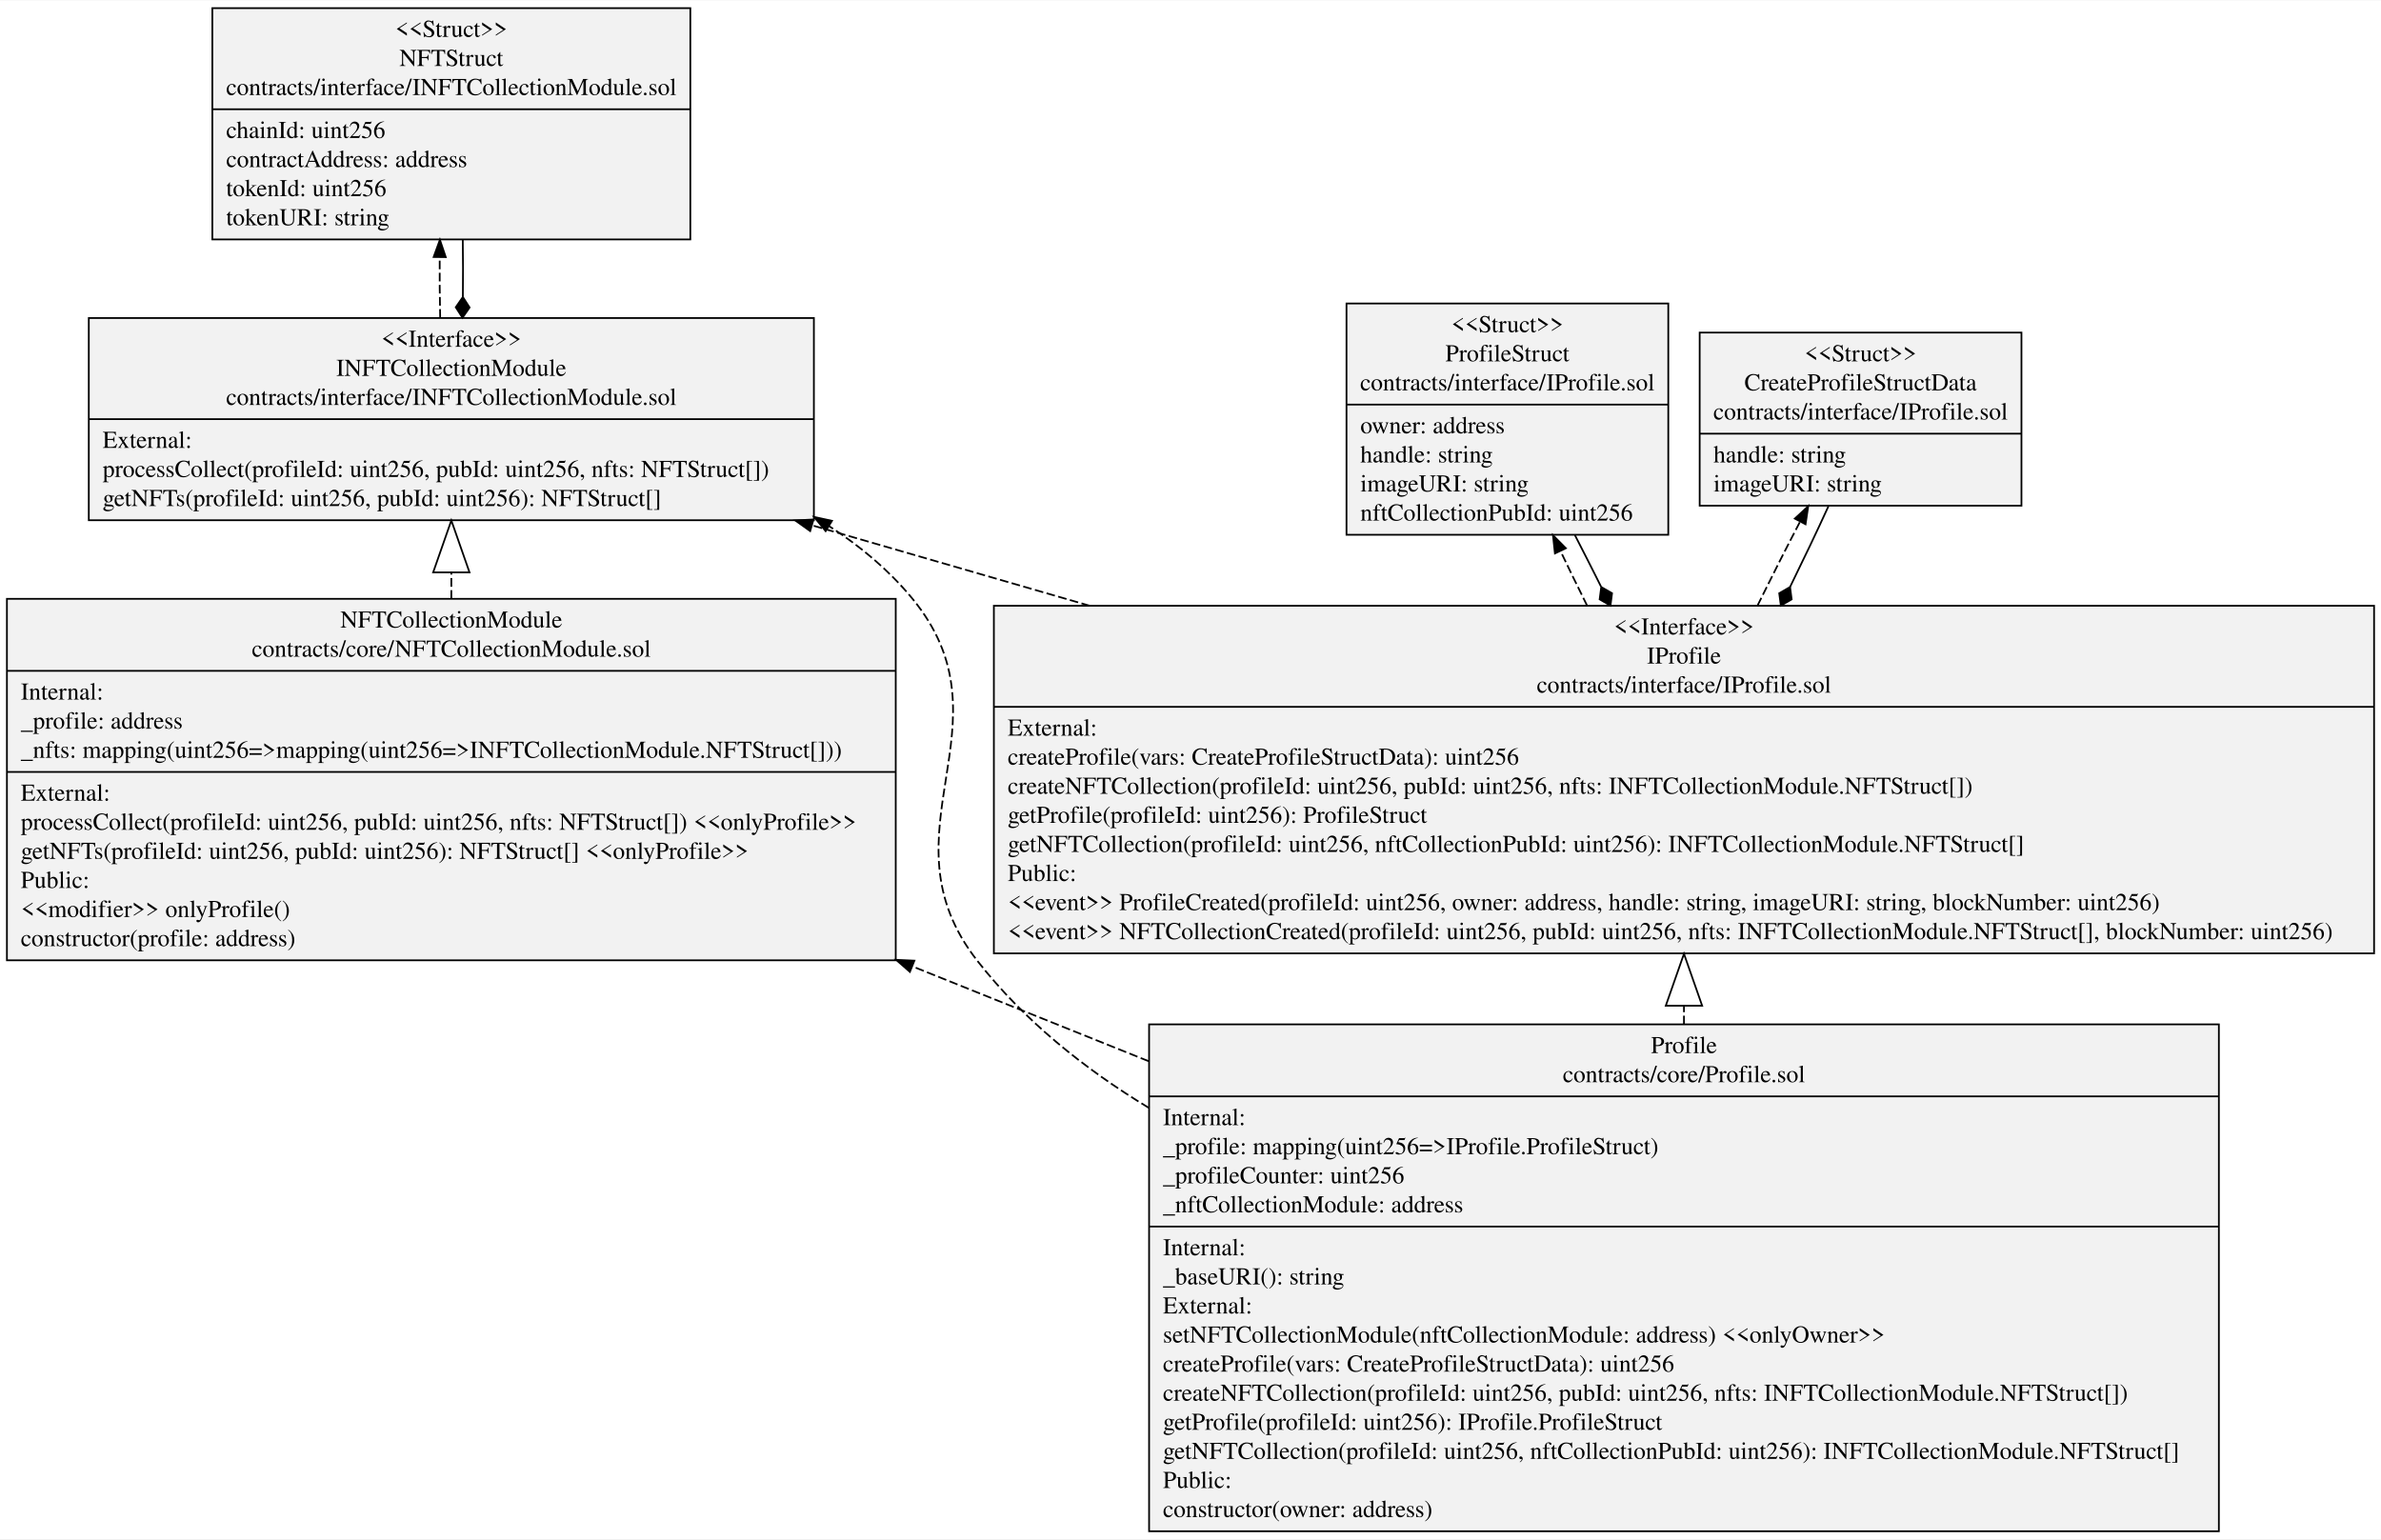
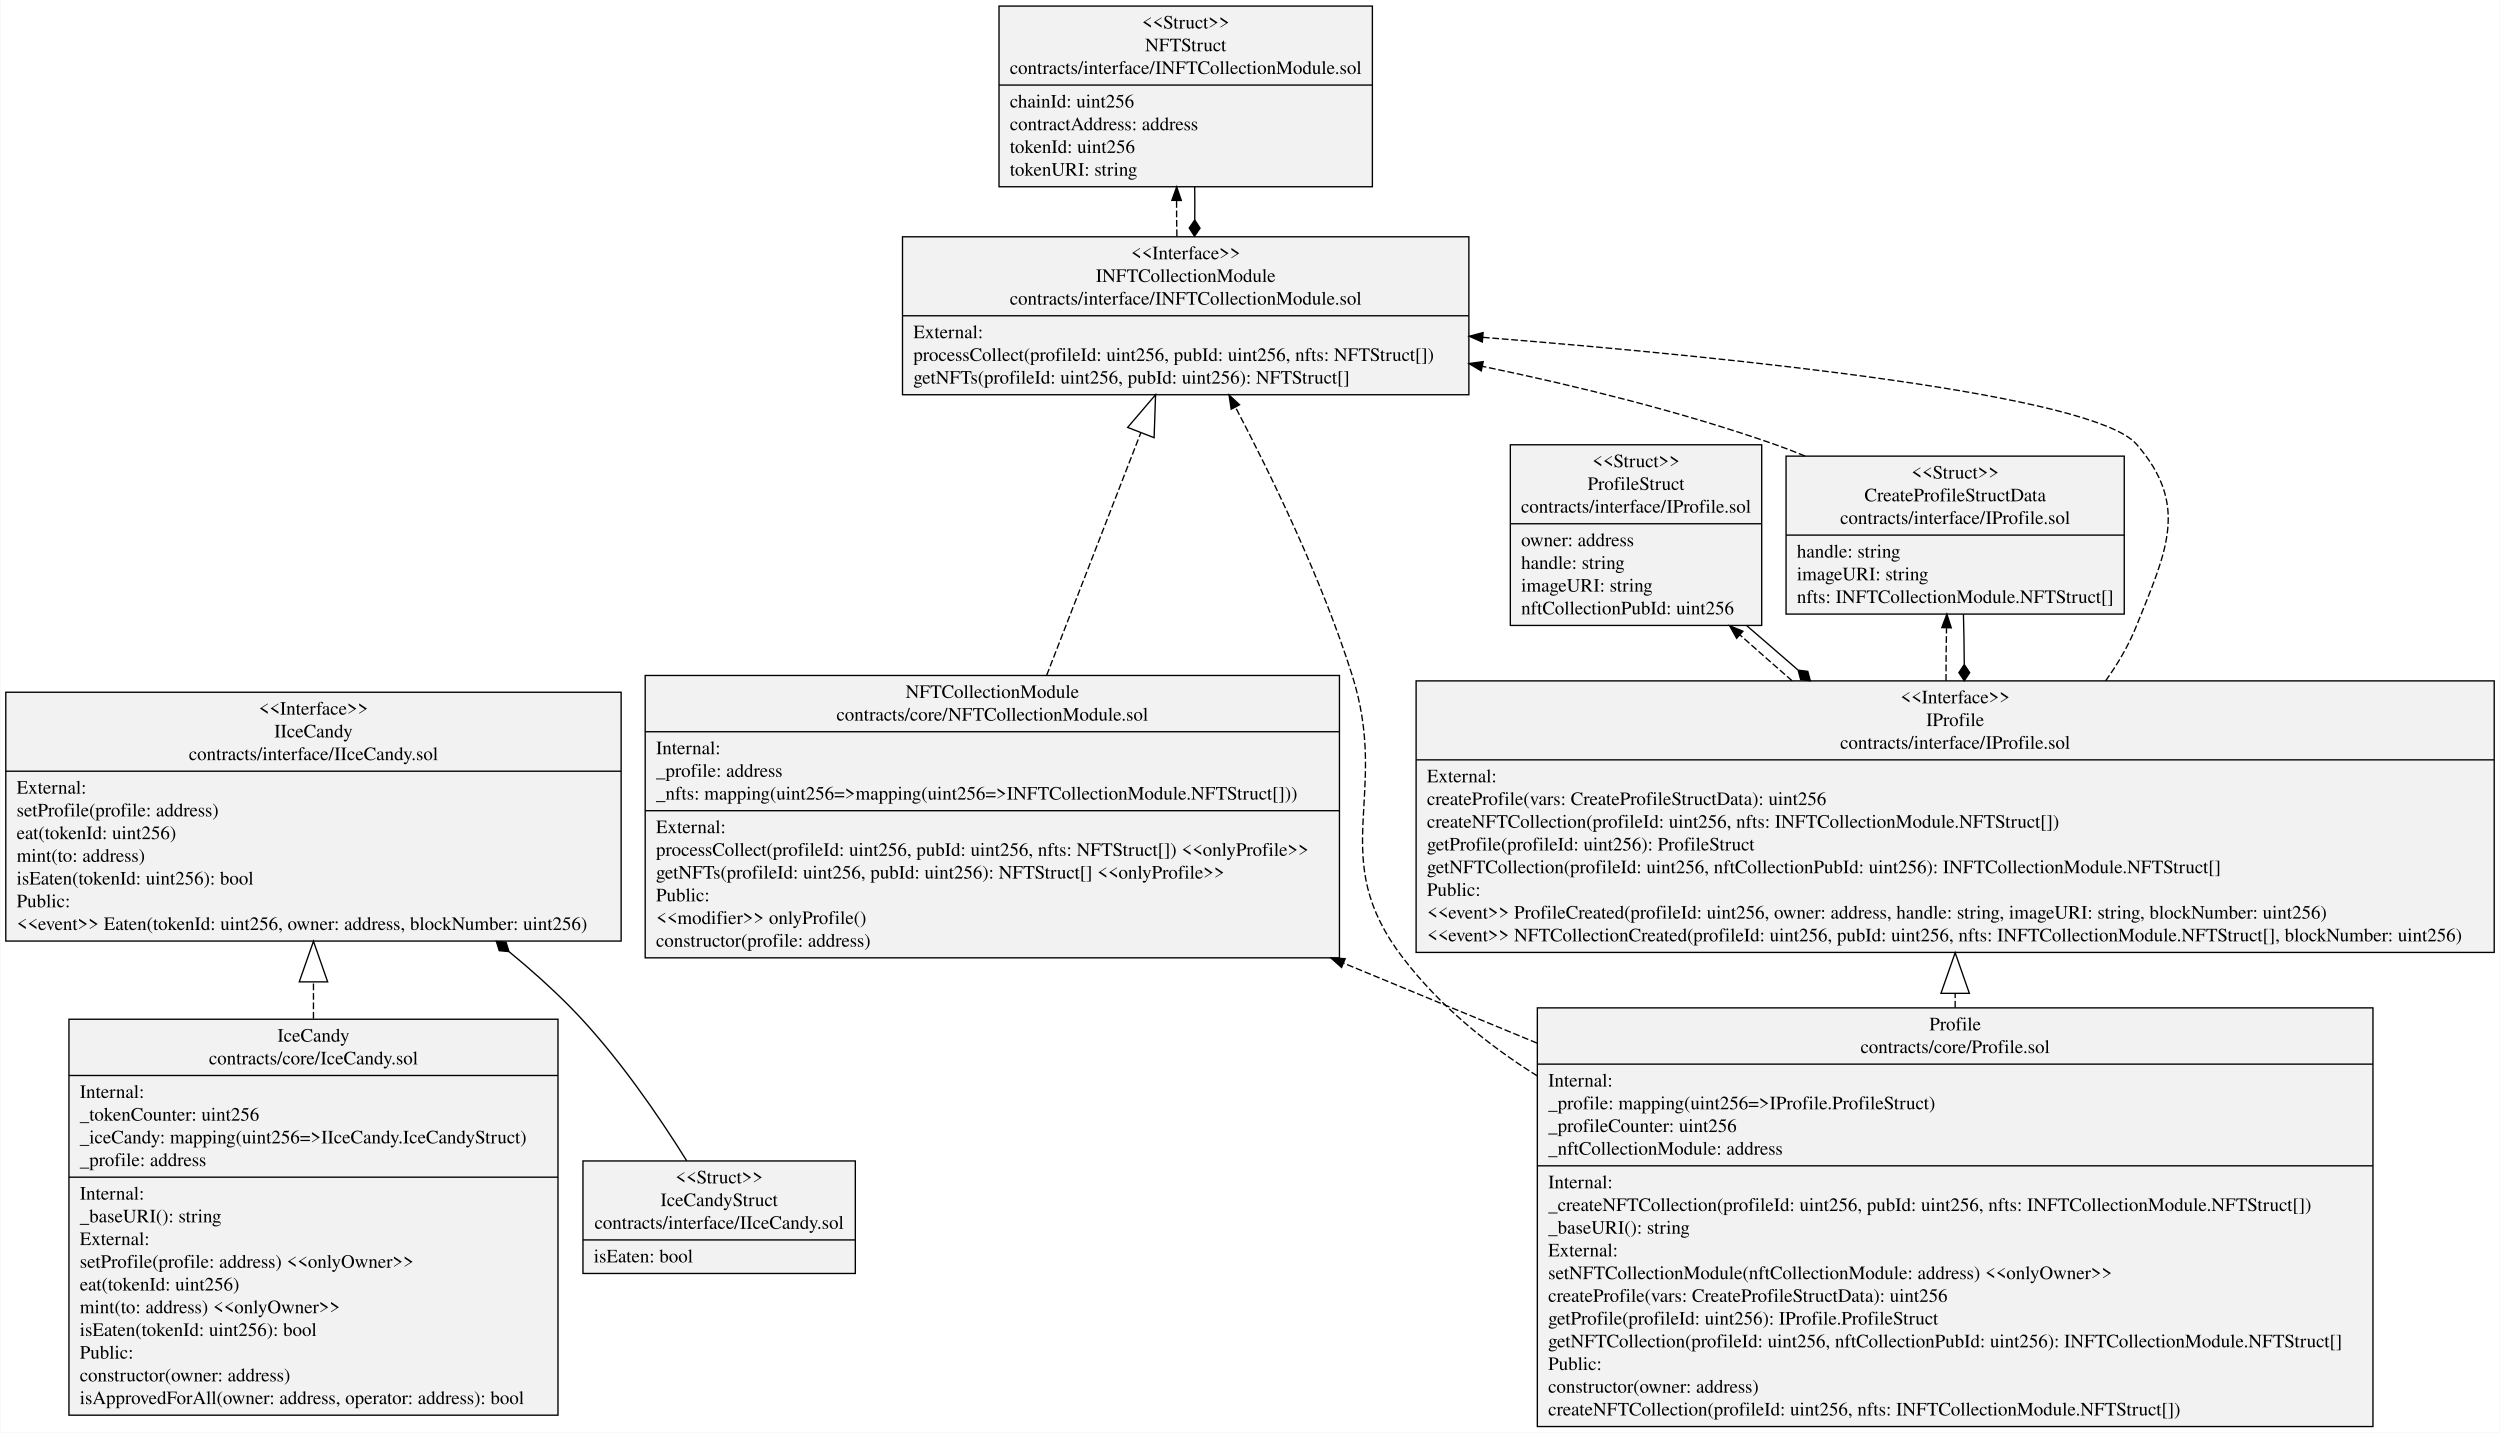
- <svg xmlns="http://www.w3.org/2000/svg" width="1375pt" height="889pt" viewBox="0.00 0.00 1375.32 888.80">
-   <g id="graph0" class="graph" transform="scale(1 1) rotate(0) translate(4 884.8)">
-     <polygon fill="white" stroke="transparent" points="-4,4 -4,-884.8 1371.32,-884.8 1371.32,4 -4,4" />
+ <svg xmlns="http://www.w3.org/2000/svg" width="1848pt" height="1059pt" viewBox="0.00 0.00 1848.14 1059.40">
+   <g id="graph0" class="graph" transform="scale(1 1) rotate(0) translate(4 1055.4)">
+     <polygon fill="white" stroke="transparent" points="-4,4 -4,-1055.4 1844.14,-1055.4 1844.14,4 -4,4" />
    <g id="node1" class="node">
-       <polygon fill="#f2f2f2" stroke="black" points="0,-330.3 0,-539.1 513.4,-539.1 513.4,-330.3 0,-330.3" />
-       <text text-anchor="middle" x="256.7" y="-522.5" font-family="Times,serif" font-size="14.00">NFTCollectionModule</text>
-       <text text-anchor="middle" x="256.7" y="-505.7" font-family="Times,serif" font-size="14.00">contracts/core/NFTCollectionModule.sol</text>
-       <polyline fill="none" stroke="black" points="0,-497.5 513.4,-497.5 " />
-       <text text-anchor="start" x="8" y="-480.9" font-family="Times,serif" font-size="14.00">Internal:</text>
-       <text text-anchor="start" x="8" y="-464.1" font-family="Times,serif" font-size="14.00">   _profile: address</text>
-       <text text-anchor="start" x="8" y="-447.3" font-family="Times,serif" font-size="14.00">   _nfts: mapping(uint256=&gt;mapping(uint256=&gt;INFTCollectionModule.NFTStruct[]))</text>
-       <polyline fill="none" stroke="black" points="0,-439.1 513.4,-439.1 " />
-       <text text-anchor="start" x="8" y="-422.5" font-family="Times,serif" font-size="14.00">External:</text>
-       <text text-anchor="start" x="8" y="-405.7" font-family="Times,serif" font-size="14.00">    processCollect(profileId: uint256, pubId: uint256, nfts: NFTStruct[]) &lt;&lt;onlyProfile&gt;&gt;</text>
-       <text text-anchor="start" x="8" y="-388.9" font-family="Times,serif" font-size="14.00">    getNFTs(profileId: uint256, pubId: uint256): NFTStruct[] &lt;&lt;onlyProfile&gt;&gt;</text>
-       <text text-anchor="start" x="8" y="-372.1" font-family="Times,serif" font-size="14.00">Public:</text>
-       <text text-anchor="start" x="8" y="-355.3" font-family="Times,serif" font-size="14.00">    &lt;&lt;modifier&gt;&gt; onlyProfile()</text>
-       <text text-anchor="start" x="8" y="-338.5" font-family="Times,serif" font-size="14.00">    constructor(profile: address)</text>
+       <polygon fill="#f2f2f2" stroke="black" points="46.7,-8.9 46.7,-301.7 408.34,-301.7 408.34,-8.9 46.7,-8.9" />
+       <text text-anchor="middle" x="227.52" y="-285.1" font-family="Times,serif" font-size="14.00">IceCandy</text>
+       <text text-anchor="middle" x="227.52" y="-268.3" font-family="Times,serif" font-size="14.00">contracts/core/IceCandy.sol</text>
+       <polyline fill="none" stroke="black" points="46.7,-260.1 408.34,-260.1 " />
+       <text text-anchor="start" x="54.7" y="-243.5" font-family="Times,serif" font-size="14.00">Internal:</text>
+       <text text-anchor="start" x="54.7" y="-226.7" font-family="Times,serif" font-size="14.00">   _tokenCounter: uint256</text>
+       <text text-anchor="start" x="54.7" y="-209.9" font-family="Times,serif" font-size="14.00">   _iceCandy: mapping(uint256=&gt;IIceCandy.IceCandyStruct)</text>
+       <text text-anchor="start" x="54.7" y="-193.1" font-family="Times,serif" font-size="14.00">   _profile: address</text>
+       <polyline fill="none" stroke="black" points="46.7,-184.9 408.34,-184.9 " />
+       <text text-anchor="start" x="54.7" y="-168.3" font-family="Times,serif" font-size="14.00">Internal:</text>
+       <text text-anchor="start" x="54.7" y="-151.5" font-family="Times,serif" font-size="14.00">    _baseURI(): string</text>
+       <text text-anchor="start" x="54.7" y="-134.7" font-family="Times,serif" font-size="14.00">External:</text>
+       <text text-anchor="start" x="54.7" y="-117.9" font-family="Times,serif" font-size="14.00">    setProfile(profile: address) &lt;&lt;onlyOwner&gt;&gt;</text>
+       <text text-anchor="start" x="54.7" y="-101.1" font-family="Times,serif" font-size="14.00">    eat(tokenId: uint256)</text>
+       <text text-anchor="start" x="54.7" y="-84.3" font-family="Times,serif" font-size="14.00">    mint(to: address) &lt;&lt;onlyOwner&gt;&gt;</text>
+       <text text-anchor="start" x="54.7" y="-67.5" font-family="Times,serif" font-size="14.00">    isEaten(tokenId: uint256): bool</text>
+       <text text-anchor="start" x="54.7" y="-50.7" font-family="Times,serif" font-size="14.00">Public:</text>
+       <text text-anchor="start" x="54.7" y="-33.9" font-family="Times,serif" font-size="14.00">    constructor(owner: address)</text>
+       <text text-anchor="start" x="54.7" y="-17.1" font-family="Times,serif" font-size="14.00">    isApprovedForAll(owner: address, operator: address): bool</text>
+     </g>
+     <g id="node5" class="node">
+       <polygon fill="#f2f2f2" stroke="black" points="0,-359.5 0,-543.5 455.04,-543.5 455.04,-359.5 0,-359.5" />
+       <text text-anchor="middle" x="227.52" y="-526.9" font-family="Times,serif" font-size="14.00">&lt;&lt;Interface&gt;&gt;</text>
+       <text text-anchor="middle" x="227.52" y="-510.1" font-family="Times,serif" font-size="14.00">IIceCandy</text>
+       <text text-anchor="middle" x="227.52" y="-493.3" font-family="Times,serif" font-size="14.00">contracts/interface/IIceCandy.sol</text>
+       <polyline fill="none" stroke="black" points="0,-485.1 455.04,-485.1 " />
+       <text text-anchor="start" x="8" y="-468.5" font-family="Times,serif" font-size="14.00">External:</text>
+       <text text-anchor="start" x="8" y="-451.7" font-family="Times,serif" font-size="14.00">     setProfile(profile: address)</text>
+       <text text-anchor="start" x="8" y="-434.9" font-family="Times,serif" font-size="14.00">     eat(tokenId: uint256)</text>
+       <text text-anchor="start" x="8" y="-418.1" font-family="Times,serif" font-size="14.00">     mint(to: address)</text>
+       <text text-anchor="start" x="8" y="-401.3" font-family="Times,serif" font-size="14.00">     isEaten(tokenId: uint256): bool</text>
+       <text text-anchor="start" x="8" y="-384.5" font-family="Times,serif" font-size="14.00">Public:</text>
+       <text text-anchor="start" x="8" y="-367.7" font-family="Times,serif" font-size="14.00">    &lt;&lt;event&gt;&gt; Eaten(tokenId: uint256, owner: address, blockNumber: uint256)</text>
+     </g>
+     <g id="edge1" class="edge">
+       <path fill="none" stroke="black" stroke-dasharray="5,2" d="M227.52,-302.11C227.52,-311.1 227.52,-320.1 227.52,-328.97" />
+       <polygon fill="none" stroke="black" points="217.02,-329.34 227.52,-359.34 238.02,-329.34 217.02,-329.34" />
+     </g>
+     <g id="node2" class="node">
+       <polygon fill="#f2f2f2" stroke="black" points="472.82,-347.1 472.82,-555.9 986.22,-555.9 986.22,-347.1 472.82,-347.1" />
+       <text text-anchor="middle" x="729.52" y="-539.3" font-family="Times,serif" font-size="14.00">NFTCollectionModule</text>
+       <text text-anchor="middle" x="729.52" y="-522.5" font-family="Times,serif" font-size="14.00">contracts/core/NFTCollectionModule.sol</text>
+       <polyline fill="none" stroke="black" points="472.82,-514.3 986.22,-514.3 " />
+       <text text-anchor="start" x="480.82" y="-497.7" font-family="Times,serif" font-size="14.00">Internal:</text>
+       <text text-anchor="start" x="480.82" y="-480.9" font-family="Times,serif" font-size="14.00">   _profile: address</text>
+       <text text-anchor="start" x="480.82" y="-464.1" font-family="Times,serif" font-size="14.00">   _nfts: mapping(uint256=&gt;mapping(uint256=&gt;INFTCollectionModule.NFTStruct[]))</text>
+       <polyline fill="none" stroke="black" points="472.82,-455.9 986.22,-455.9 " />
+       <text text-anchor="start" x="480.82" y="-439.3" font-family="Times,serif" font-size="14.00">External:</text>
+       <text text-anchor="start" x="480.82" y="-422.5" font-family="Times,serif" font-size="14.00">    processCollect(profileId: uint256, pubId: uint256, nfts: NFTStruct[]) &lt;&lt;onlyProfile&gt;&gt;</text>
+       <text text-anchor="start" x="480.82" y="-405.7" font-family="Times,serif" font-size="14.00">    getNFTs(profileId: uint256, pubId: uint256): NFTStruct[] &lt;&lt;onlyProfile&gt;&gt;</text>
+       <text text-anchor="start" x="480.82" y="-388.9" font-family="Times,serif" font-size="14.00">Public:</text>
+       <text text-anchor="start" x="480.82" y="-372.1" font-family="Times,serif" font-size="14.00">    &lt;&lt;modifier&gt;&gt; onlyProfile()</text>
+       <text text-anchor="start" x="480.82" y="-355.3" font-family="Times,serif" font-size="14.00">    constructor(profile: address)</text>
+     </g>
+     <g id="node7" class="node">
+       <polygon fill="#f2f2f2" stroke="black" points="663.1,-763.5 663.1,-880.3 1081.93,-880.3 1081.93,-763.5 663.1,-763.5" />
+       <text text-anchor="middle" x="872.52" y="-863.7" font-family="Times,serif" font-size="14.00">&lt;&lt;Interface&gt;&gt;</text>
+       <text text-anchor="middle" x="872.52" y="-846.9" font-family="Times,serif" font-size="14.00">INFTCollectionModule</text>
+       <text text-anchor="middle" x="872.52" y="-830.1" font-family="Times,serif" font-size="14.00">contracts/interface/INFTCollectionModule.sol</text>
+       <polyline fill="none" stroke="black" points="663.1,-821.9 1081.93,-821.9 " />
+       <text text-anchor="start" x="671.1" y="-805.3" font-family="Times,serif" font-size="14.00">External:</text>
+       <text text-anchor="start" x="671.1" y="-788.5" font-family="Times,serif" font-size="14.00">     processCollect(profileId: uint256, pubId: uint256, nfts: NFTStruct[])</text>
+       <text text-anchor="start" x="671.1" y="-771.7" font-family="Times,serif" font-size="14.00">     getNFTs(profileId: uint256, pubId: uint256): NFTStruct[]</text>
+     </g>
+     <g id="edge2" class="edge">
+       <path fill="none" stroke="black" stroke-dasharray="5,2" d="M769.73,-556.1C791.67,-612.62 818.51,-681.76 839.26,-735.21" />
+       <polygon fill="none" stroke="black" points="829.59,-739.33 850.24,-763.5 849.17,-731.73 829.59,-739.33" />
+     </g>
+     <g id="node3" class="node">
+       <polygon fill="#f2f2f2" stroke="black" points="1132.55,-0.5 1132.55,-310.1 1750.48,-310.1 1750.48,-0.5 1132.55,-0.5" />
+       <text text-anchor="middle" x="1441.52" y="-293.5" font-family="Times,serif" font-size="14.00">Profile</text>
+       <text text-anchor="middle" x="1441.52" y="-276.7" font-family="Times,serif" font-size="14.00">contracts/core/Profile.sol</text>
+       <polyline fill="none" stroke="black" points="1132.55,-268.5 1750.48,-268.5 " />
+       <text text-anchor="start" x="1140.55" y="-251.9" font-family="Times,serif" font-size="14.00">Internal:</text>
+       <text text-anchor="start" x="1140.55" y="-235.1" font-family="Times,serif" font-size="14.00">   _profile: mapping(uint256=&gt;IProfile.ProfileStruct)</text>
+       <text text-anchor="start" x="1140.55" y="-218.3" font-family="Times,serif" font-size="14.00">   _profileCounter: uint256</text>
+       <text text-anchor="start" x="1140.55" y="-201.5" font-family="Times,serif" font-size="14.00">   _nftCollectionModule: address</text>
+       <polyline fill="none" stroke="black" points="1132.55,-193.3 1750.48,-193.3 " />
+       <text text-anchor="start" x="1140.55" y="-176.7" font-family="Times,serif" font-size="14.00">Internal:</text>
+       <text text-anchor="start" x="1140.55" y="-159.9" font-family="Times,serif" font-size="14.00">    _createNFTCollection(profileId: uint256, pubId: uint256, nfts: INFTCollectionModule.NFTStruct[])</text>
+       <text text-anchor="start" x="1140.55" y="-143.1" font-family="Times,serif" font-size="14.00">    _baseURI(): string</text>
+       <text text-anchor="start" x="1140.55" y="-126.3" font-family="Times,serif" font-size="14.00">External:</text>
+       <text text-anchor="start" x="1140.55" y="-109.5" font-family="Times,serif" font-size="14.00">    setNFTCollectionModule(nftCollectionModule: address) &lt;&lt;onlyOwner&gt;&gt;</text>
+       <text text-anchor="start" x="1140.55" y="-92.7" font-family="Times,serif" font-size="14.00">    createProfile(vars: CreateProfileStructData): uint256</text>
+       <text text-anchor="start" x="1140.55" y="-75.9" font-family="Times,serif" font-size="14.00">    getProfile(profileId: uint256): IProfile.ProfileStruct</text>
+       <text text-anchor="start" x="1140.55" y="-59.1" font-family="Times,serif" font-size="14.00">    getNFTCollection(profileId: uint256, nftCollectionPubId: uint256): INFTCollectionModule.NFTStruct[]</text>
+       <text text-anchor="start" x="1140.55" y="-42.3" font-family="Times,serif" font-size="14.00">Public:</text>
+       <text text-anchor="start" x="1140.55" y="-25.5" font-family="Times,serif" font-size="14.00">    constructor(owner: address)</text>
+       <text text-anchor="start" x="1140.55" y="-8.7" font-family="Times,serif" font-size="14.00">    createNFTCollection(profileId: uint256, nfts: INFTCollectionModule.NFTStruct[])</text>
+     </g>
+     <g id="edge5" class="edge">
+       <path fill="none" stroke="black" stroke-dasharray="5,2" d="M1132.33,-284.06C1084.57,-303.79 1035.66,-324 989.13,-343.23" />
+       <polygon fill="black" stroke="black" points="987.77,-340 979.86,-347.06 990.44,-346.47 987.77,-340" />
+     </g>
+     <g id="edge4" class="edge">
+       <path fill="none" stroke="black" stroke-dasharray="5,2" d="M1132.48,-259.79C1094.8,-283.33 1060.24,-311.94 1033.52,-346.6 975.66,-421.65 1024.18,-466.08 995.52,-556.4 973.3,-626.44 936.75,-702.06 909.25,-754.43" />
+       <polygon fill="black" stroke="black" points="906.16,-752.81 904.58,-763.28 912.34,-756.08 906.16,-752.81" />
+     </g>
+     <g id="node10" class="node">
+       <polygon fill="#f2f2f2" stroke="black" points="1042.9,-351.1 1042.9,-551.9 1840.14,-551.9 1840.14,-351.1 1042.9,-351.1" />
+       <text text-anchor="middle" x="1441.52" y="-535.3" font-family="Times,serif" font-size="14.00">&lt;&lt;Interface&gt;&gt;</text>
+       <text text-anchor="middle" x="1441.52" y="-518.5" font-family="Times,serif" font-size="14.00">IProfile</text>
+       <text text-anchor="middle" x="1441.52" y="-501.7" font-family="Times,serif" font-size="14.00">contracts/interface/IProfile.sol</text>
+       <polyline fill="none" stroke="black" points="1042.9,-493.5 1840.14,-493.5 " />
+       <text text-anchor="start" x="1050.9" y="-476.9" font-family="Times,serif" font-size="14.00">External:</text>
+       <text text-anchor="start" x="1050.9" y="-460.1" font-family="Times,serif" font-size="14.00">     createProfile(vars: CreateProfileStructData): uint256</text>
+       <text text-anchor="start" x="1050.9" y="-443.3" font-family="Times,serif" font-size="14.00">     createNFTCollection(profileId: uint256, nfts: INFTCollectionModule.NFTStruct[])</text>
+       <text text-anchor="start" x="1050.9" y="-426.5" font-family="Times,serif" font-size="14.00">     getProfile(profileId: uint256): ProfileStruct</text>
+       <text text-anchor="start" x="1050.9" y="-409.7" font-family="Times,serif" font-size="14.00">     getNFTCollection(profileId: uint256, nftCollectionPubId: uint256): INFTCollectionModule.NFTStruct[]</text>
+       <text text-anchor="start" x="1050.9" y="-392.9" font-family="Times,serif" font-size="14.00">Public:</text>
+       <text text-anchor="start" x="1050.9" y="-376.1" font-family="Times,serif" font-size="14.00">    &lt;&lt;event&gt;&gt; ProfileCreated(profileId: uint256, owner: address, handle: string, imageURI: string, blockNumber: uint256)</text>
+       <text text-anchor="start" x="1050.9" y="-359.3" font-family="Times,serif" font-size="14.00">    &lt;&lt;event&gt;&gt; NFTCollectionCreated(profileId: uint256, pubId: uint256, nfts: INFTCollectionModule.NFTStruct[], blockNumber: uint256)</text>
+     </g>
+     <g id="edge3" class="edge">
+       <path fill="none" stroke="black" stroke-dasharray="5,2" d="M1441.52,-310.29C1441.52,-313.73 1441.52,-317.17 1441.52,-320.59" />
+       <polygon fill="none" stroke="black" points="1431.02,-320.86 1441.52,-350.86 1452.02,-320.86 1431.02,-320.86" />
    </g>
    <g id="node4" class="node">
-       <polygon fill="#f2f2f2" stroke="black" points="47.29,-584.5 47.29,-701.3 466.12,-701.3 466.12,-584.5 47.29,-584.5" />
-       <text text-anchor="middle" x="256.7" y="-684.7" font-family="Times,serif" font-size="14.00">&lt;&lt;Interface&gt;&gt;</text>
-       <text text-anchor="middle" x="256.7" y="-667.9" font-family="Times,serif" font-size="14.00">INFTCollectionModule</text>
-       <text text-anchor="middle" x="256.7" y="-651.1" font-family="Times,serif" font-size="14.00">contracts/interface/INFTCollectionModule.sol</text>
-       <polyline fill="none" stroke="black" points="47.29,-642.9 466.12,-642.9 " />
-       <text text-anchor="start" x="55.29" y="-626.3" font-family="Times,serif" font-size="14.00">External:</text>
-       <text text-anchor="start" x="55.29" y="-609.5" font-family="Times,serif" font-size="14.00">     processCollect(profileId: uint256, pubId: uint256, nfts: NFTStruct[])</text>
-       <text text-anchor="start" x="55.29" y="-592.7" font-family="Times,serif" font-size="14.00">     getNFTs(profileId: uint256, pubId: uint256): NFTStruct[]</text>
-     </g>
-     <g id="edge1" class="edge">
-       <path fill="none" stroke="black" stroke-dasharray="5,2" d="M256.7,-539.1C256.7,-544.09 256.7,-549.08 256.7,-554.02" />
-       <polygon fill="none" stroke="black" points="246.2,-554.38 256.7,-584.38 267.2,-554.38 246.2,-554.38" />
-     </g>
-     <g id="node2" class="node">
-       <polygon fill="#f2f2f2" stroke="black" points="659.74,-0.5 659.74,-293.3 1277.67,-293.3 1277.67,-0.5 659.74,-0.5" />
-       <text text-anchor="middle" x="968.7" y="-276.7" font-family="Times,serif" font-size="14.00">Profile</text>
-       <text text-anchor="middle" x="968.7" y="-259.9" font-family="Times,serif" font-size="14.00">contracts/core/Profile.sol</text>
-       <polyline fill="none" stroke="black" points="659.74,-251.7 1277.67,-251.7 " />
-       <text text-anchor="start" x="667.74" y="-235.1" font-family="Times,serif" font-size="14.00">Internal:</text>
-       <text text-anchor="start" x="667.74" y="-218.3" font-family="Times,serif" font-size="14.00">   _profile: mapping(uint256=&gt;IProfile.ProfileStruct)</text>
-       <text text-anchor="start" x="667.74" y="-201.5" font-family="Times,serif" font-size="14.00">   _profileCounter: uint256</text>
-       <text text-anchor="start" x="667.74" y="-184.7" font-family="Times,serif" font-size="14.00">   _nftCollectionModule: address</text>
-       <polyline fill="none" stroke="black" points="659.74,-176.5 1277.67,-176.5 " />
-       <text text-anchor="start" x="667.74" y="-159.9" font-family="Times,serif" font-size="14.00">Internal:</text>
-       <text text-anchor="start" x="667.74" y="-143.1" font-family="Times,serif" font-size="14.00">    _baseURI(): string</text>
-       <text text-anchor="start" x="667.74" y="-126.3" font-family="Times,serif" font-size="14.00">External:</text>
-       <text text-anchor="start" x="667.74" y="-109.5" font-family="Times,serif" font-size="14.00">    setNFTCollectionModule(nftCollectionModule: address) &lt;&lt;onlyOwner&gt;&gt;</text>
-       <text text-anchor="start" x="667.74" y="-92.7" font-family="Times,serif" font-size="14.00">    createProfile(vars: CreateProfileStructData): uint256</text>
-       <text text-anchor="start" x="667.74" y="-75.9" font-family="Times,serif" font-size="14.00">    createNFTCollection(profileId: uint256, pubId: uint256, nfts: INFTCollectionModule.NFTStruct[])</text>
-       <text text-anchor="start" x="667.74" y="-59.1" font-family="Times,serif" font-size="14.00">    getProfile(profileId: uint256): IProfile.ProfileStruct</text>
-       <text text-anchor="start" x="667.74" y="-42.3" font-family="Times,serif" font-size="14.00">    getNFTCollection(profileId: uint256, nftCollectionPubId: uint256): INFTCollectionModule.NFTStruct[]</text>
-       <text text-anchor="start" x="667.74" y="-25.5" font-family="Times,serif" font-size="14.00">Public:</text>
-       <text text-anchor="start" x="667.74" y="-8.7" font-family="Times,serif" font-size="14.00">    constructor(owner: address)</text>
-     </g>
-     <g id="edge4" class="edge">
-       <path fill="none" stroke="black" stroke-dasharray="5,2" d="M659.51,-272.01C614.05,-290.26 567.56,-308.92 523.06,-326.78" />
-       <polygon fill="black" stroke="black" points="521.57,-323.61 513.6,-330.58 524.18,-330.1 521.57,-323.61" />
-     </g>
-     <g id="edge3" class="edge">
-       <path fill="none" stroke="black" stroke-dasharray="5,2" d="M659.57,-245.08C621.96,-267.83 587.45,-295.71 560.7,-329.8 502.21,-404.35 583.12,-466.6 522.7,-539.6 509.28,-555.81 492.98,-569.46 475.12,-580.95" />
-       <polygon fill="black" stroke="black" points="472.91,-578.2 466.23,-586.42 476.58,-584.16 472.91,-578.2" />
-     </g>
-     <g id="node7" class="node">
-       <polygon fill="#f2f2f2" stroke="black" points="570.08,-334.3 570.08,-535.1 1367.32,-535.1 1367.32,-334.3 570.08,-334.3" />
-       <text text-anchor="middle" x="968.7" y="-518.5" font-family="Times,serif" font-size="14.00">&lt;&lt;Interface&gt;&gt;</text>
-       <text text-anchor="middle" x="968.7" y="-501.7" font-family="Times,serif" font-size="14.00">IProfile</text>
-       <text text-anchor="middle" x="968.7" y="-484.9" font-family="Times,serif" font-size="14.00">contracts/interface/IProfile.sol</text>
-       <polyline fill="none" stroke="black" points="570.08,-476.7 1367.32,-476.7 " />
-       <text text-anchor="start" x="578.08" y="-460.1" font-family="Times,serif" font-size="14.00">External:</text>
-       <text text-anchor="start" x="578.08" y="-443.3" font-family="Times,serif" font-size="14.00">     createProfile(vars: CreateProfileStructData): uint256</text>
-       <text text-anchor="start" x="578.08" y="-426.5" font-family="Times,serif" font-size="14.00">     createNFTCollection(profileId: uint256, pubId: uint256, nfts: INFTCollectionModule.NFTStruct[])</text>
-       <text text-anchor="start" x="578.08" y="-409.7" font-family="Times,serif" font-size="14.00">     getProfile(profileId: uint256): ProfileStruct</text>
-       <text text-anchor="start" x="578.08" y="-392.9" font-family="Times,serif" font-size="14.00">     getNFTCollection(profileId: uint256, nftCollectionPubId: uint256): INFTCollectionModule.NFTStruct[]</text>
-       <text text-anchor="start" x="578.08" y="-376.1" font-family="Times,serif" font-size="14.00">Public:</text>
-       <text text-anchor="start" x="578.08" y="-359.3" font-family="Times,serif" font-size="14.00">    &lt;&lt;event&gt;&gt; ProfileCreated(profileId: uint256, owner: address, handle: string, imageURI: string, blockNumber: uint256)</text>
-       <text text-anchor="start" x="578.08" y="-342.5" font-family="Times,serif" font-size="14.00">    &lt;&lt;event&gt;&gt; NFTCollectionCreated(profileId: uint256, pubId: uint256, nfts: INFTCollectionModule.NFTStruct[], blockNumber: uint256)</text>
-     </g>
-     <g id="edge2" class="edge">
-       <path fill="none" stroke="black" stroke-dasharray="5,2" d="M968.7,-293.31C968.7,-296.87 968.7,-300.42 968.7,-303.96" />
-       <polygon fill="none" stroke="black" points="958.2,-304.07 968.7,-334.07 979.2,-304.07 958.2,-304.07" />
-     </g>
-     <g id="node3" class="node">
-       <polygon fill="#f2f2f2" stroke="black" points="118.65,-746.7 118.65,-880.3 394.75,-880.3 394.75,-746.7 118.65,-746.7" />
-       <text text-anchor="middle" x="256.7" y="-863.7" font-family="Times,serif" font-size="14.00">&lt;&lt;Struct&gt;&gt;</text>
-       <text text-anchor="middle" x="256.7" y="-846.9" font-family="Times,serif" font-size="14.00">NFTStruct</text>
-       <text text-anchor="middle" x="256.7" y="-830.1" font-family="Times,serif" font-size="14.00">contracts/interface/INFTCollectionModule.sol</text>
-       <polyline fill="none" stroke="black" points="118.65,-821.9 394.75,-821.9 " />
-       <text text-anchor="start" x="126.65" y="-805.3" font-family="Times,serif" font-size="14.00">chainId: uint256</text>
-       <text text-anchor="start" x="126.65" y="-788.5" font-family="Times,serif" font-size="14.00">contractAddress: address</text>
-       <text text-anchor="start" x="126.65" y="-771.7" font-family="Times,serif" font-size="14.00">tokenId: uint256</text>
-       <text text-anchor="start" x="126.65" y="-754.9" font-family="Times,serif" font-size="14.00">tokenURI: string</text>
-     </g>
-     <g id="edge5" class="edge">
-       <path fill="none" stroke="black" d="M263.31,-746.51C263.48,-735.7 263.5,-724.47 263.36,-713.57" />
-       <polygon fill="black" stroke="black" points="263.36,-713.45 259.25,-707.52 263.14,-701.45 267.25,-707.38 263.36,-713.45" />
+       <polygon fill="#f2f2f2" stroke="black" points="426.81,-113.7 426.81,-196.9 628.22,-196.9 628.22,-113.7 426.81,-113.7" />
+       <text text-anchor="middle" x="527.52" y="-180.3" font-family="Times,serif" font-size="14.00">&lt;&lt;Struct&gt;&gt;</text>
+       <text text-anchor="middle" x="527.52" y="-163.5" font-family="Times,serif" font-size="14.00">IceCandyStruct</text>
+       <text text-anchor="middle" x="527.52" y="-146.7" font-family="Times,serif" font-size="14.00">contracts/interface/IIceCandy.sol</text>
+       <polyline fill="none" stroke="black" points="426.81,-138.5 628.22,-138.5 " />
+       <text text-anchor="start" x="434.81" y="-121.9" font-family="Times,serif" font-size="14.00">isEaten: bool</text>
    </g>
    <g id="edge6" class="edge">
-       <path fill="none" stroke="black" stroke-dasharray="5,2" d="M250.26,-701.45C249.99,-712.67 249.9,-724.59 249.98,-736.29" />
-       <polygon fill="black" stroke="black" points="246.48,-736.55 250.1,-746.51 253.48,-736.47 246.48,-736.55" />
+       <path fill="none" stroke="black" d="M503.55,-196.99C483.11,-229.76 451.68,-275.91 417.52,-310.6 403.58,-324.75 388.11,-338.56 372.18,-351.65" />
+       <polygon fill="black" stroke="black" points="372.09,-351.72 369.94,-358.61 362.76,-359.27 364.91,-352.39 372.09,-351.72" />
    </g>
-     <g id="node5" class="node">
-       <polygon fill="#f2f2f2" stroke="black" points="773.77,-576.1 773.77,-709.7 959.64,-709.7 959.64,-576.1 773.77,-576.1" />
-       <text text-anchor="middle" x="866.7" y="-693.1" font-family="Times,serif" font-size="14.00">&lt;&lt;Struct&gt;&gt;</text>
-       <text text-anchor="middle" x="866.7" y="-676.3" font-family="Times,serif" font-size="14.00">ProfileStruct</text>
-       <text text-anchor="middle" x="866.7" y="-659.5" font-family="Times,serif" font-size="14.00">contracts/interface/IProfile.sol</text>
-       <polyline fill="none" stroke="black" points="773.77,-651.3 959.64,-651.3 " />
-       <text text-anchor="start" x="781.77" y="-634.7" font-family="Times,serif" font-size="14.00">owner: address</text>
-       <text text-anchor="start" x="781.77" y="-617.9" font-family="Times,serif" font-size="14.00">handle: string</text>
-       <text text-anchor="start" x="781.77" y="-601.1" font-family="Times,serif" font-size="14.00">imageURI: string</text>
-       <text text-anchor="start" x="781.77" y="-584.3" font-family="Times,serif" font-size="14.00">nftCollectionPubId: uint256</text>
+     <g id="node6" class="node">
+       <polygon fill="#f2f2f2" stroke="black" points="734.47,-917.3 734.47,-1050.9 1010.57,-1050.9 1010.57,-917.3 734.47,-917.3" />
+       <text text-anchor="middle" x="872.52" y="-1034.3" font-family="Times,serif" font-size="14.00">&lt;&lt;Struct&gt;&gt;</text>
+       <text text-anchor="middle" x="872.52" y="-1017.5" font-family="Times,serif" font-size="14.00">NFTStruct</text>
+       <text text-anchor="middle" x="872.52" y="-1000.7" font-family="Times,serif" font-size="14.00">contracts/interface/INFTCollectionModule.sol</text>
+       <polyline fill="none" stroke="black" points="734.47,-992.5 1010.57,-992.5 " />
+       <text text-anchor="start" x="742.47" y="-975.9" font-family="Times,serif" font-size="14.00">chainId: uint256</text>
+       <text text-anchor="start" x="742.47" y="-959.1" font-family="Times,serif" font-size="14.00">contractAddress: address</text>
+       <text text-anchor="start" x="742.47" y="-942.3" font-family="Times,serif" font-size="14.00">tokenId: uint256</text>
+       <text text-anchor="start" x="742.47" y="-925.5" font-family="Times,serif" font-size="14.00">tokenURI: string</text>
    </g>
    <g id="edge7" class="edge">
-       <path fill="none" stroke="black" d="M905.72,-575.85C910.66,-566.31 915.74,-556.29 920.79,-546.17" />
-       <polygon fill="black" stroke="black" points="920.91,-545.93 919.99,-538.78 926.24,-535.18 927.16,-542.33 920.91,-545.93" />
-     </g>
-     <g id="node6" class="node">
-       <polygon fill="#f2f2f2" stroke="black" points="977.77,-592.9 977.77,-692.9 1163.64,-692.9 1163.64,-592.9 977.77,-592.9" />
-       <text text-anchor="middle" x="1070.7" y="-676.3" font-family="Times,serif" font-size="14.00">&lt;&lt;Struct&gt;&gt;</text>
-       <text text-anchor="middle" x="1070.7" y="-659.5" font-family="Times,serif" font-size="14.00">CreateProfileStructData</text>
-       <text text-anchor="middle" x="1070.7" y="-642.7" font-family="Times,serif" font-size="14.00">contracts/interface/IProfile.sol</text>
-       <polyline fill="none" stroke="black" points="977.77,-634.5 1163.64,-634.5 " />
-       <text text-anchor="start" x="985.77" y="-617.9" font-family="Times,serif" font-size="14.00">handle: string</text>
-       <text text-anchor="start" x="985.77" y="-601.1" font-family="Times,serif" font-size="14.00">imageURI: string</text>
+       <path fill="none" stroke="black" d="M879.17,-917.19C879.28,-909.16 879.3,-900.94 879.22,-892.85" />
+       <polygon fill="black" stroke="black" points="879.22,-892.73 875.13,-886.8 879.03,-880.74 883.12,-886.67 879.22,-892.73" />
    </g>
    <g id="edge8" class="edge">
-       <path fill="none" stroke="black" d="M1052.19,-592.65C1045.68,-578.43 1038,-562.31 1029.97,-545.95" />
-       <polygon fill="black" stroke="black" points="1029.97,-545.94 1023.72,-542.33 1024.66,-535.18 1030.9,-538.79 1029.97,-545.94" />
+       <path fill="none" stroke="black" stroke-dasharray="5,2" d="M866.01,-880.74C865.82,-889.24 865.74,-898.11 865.78,-906.91" />
+       <polygon fill="black" stroke="black" points="862.28,-907.22 865.86,-917.19 869.28,-907.16 862.28,-907.22" />
+     </g>
+     <g id="node8" class="node">
+       <polygon fill="#f2f2f2" stroke="black" points="1112.58,-592.9 1112.58,-726.5 1298.46,-726.5 1298.46,-592.9 1112.58,-592.9" />
+       <text text-anchor="middle" x="1205.52" y="-709.9" font-family="Times,serif" font-size="14.00">&lt;&lt;Struct&gt;&gt;</text>
+       <text text-anchor="middle" x="1205.52" y="-693.1" font-family="Times,serif" font-size="14.00">ProfileStruct</text>
+       <text text-anchor="middle" x="1205.52" y="-676.3" font-family="Times,serif" font-size="14.00">contracts/interface/IProfile.sol</text>
+       <polyline fill="none" stroke="black" points="1112.58,-668.1 1298.46,-668.1 " />
+       <text text-anchor="start" x="1120.58" y="-651.5" font-family="Times,serif" font-size="14.00">owner: address</text>
+       <text text-anchor="start" x="1120.58" y="-634.7" font-family="Times,serif" font-size="14.00">handle: string</text>
+       <text text-anchor="start" x="1120.58" y="-617.9" font-family="Times,serif" font-size="14.00">imageURI: string</text>
+       <text text-anchor="start" x="1120.58" y="-601.1" font-family="Times,serif" font-size="14.00">nftCollectionPubId: uint256</text>
    </g>
    <g id="edge10" class="edge">
-       <path fill="none" stroke="black" stroke-dasharray="5,2" d="M625.48,-535.1C570.66,-550.97 515.44,-566.97 465.03,-581.57" />
-       <polygon fill="black" stroke="black" points="463.97,-578.23 455.34,-584.37 465.92,-584.95 463.97,-578.23" />
+       <path fill="none" stroke="black" d="M1287.47,-592.65C1299.66,-582.2 1312.42,-571.17 1325.15,-560.06" />
+       <polygon fill="black" stroke="black" points="1325.38,-559.87 1327.26,-552.91 1334.41,-551.98 1332.53,-558.94 1325.38,-559.87" />
+     </g>
+     <g id="node9" class="node">
+       <polygon fill="#f2f2f2" stroke="black" points="1316.47,-601.3 1316.47,-718.1 1566.56,-718.1 1566.56,-601.3 1316.47,-601.3" />
+       <text text-anchor="middle" x="1441.52" y="-701.5" font-family="Times,serif" font-size="14.00">&lt;&lt;Struct&gt;&gt;</text>
+       <text text-anchor="middle" x="1441.52" y="-684.7" font-family="Times,serif" font-size="14.00">CreateProfileStructData</text>
+       <text text-anchor="middle" x="1441.52" y="-667.9" font-family="Times,serif" font-size="14.00">contracts/interface/IProfile.sol</text>
+       <polyline fill="none" stroke="black" points="1316.47,-659.7 1566.56,-659.7 " />
+       <text text-anchor="start" x="1324.47" y="-643.1" font-family="Times,serif" font-size="14.00">handle: string</text>
+       <text text-anchor="start" x="1324.47" y="-626.3" font-family="Times,serif" font-size="14.00">imageURI: string</text>
+       <text text-anchor="start" x="1324.47" y="-609.5" font-family="Times,serif" font-size="14.00">nfts: INFTCollectionModule.NFTStruct[]</text>
+     </g>
+     <g id="edge9" class="edge">
+       <path fill="none" stroke="black" stroke-dasharray="5,2" d="M1330.54,-718.17C1322.84,-721.36 1315.12,-724.35 1307.52,-727 1238.81,-751 1161.78,-770.05 1091.84,-784.54" />
+       <polygon fill="black" stroke="black" points="1091.11,-781.12 1082.02,-786.56 1092.52,-787.98 1091.11,-781.12" />
    </g>
    <g id="edge11" class="edge">
-       <path fill="none" stroke="black" stroke-dasharray="5,2" d="M912.75,-535.18C907.5,-545.74 902.32,-556.36 897.43,-566.58" />
-       <polygon fill="black" stroke="black" points="894.16,-565.31 893.03,-575.85 900.48,-568.32 894.16,-565.31" />
+       <path fill="none" stroke="black" d="M1447.64,-601.22C1447.98,-589.6 1448.19,-577.01 1448.25,-564.24" />
+       <polygon fill="black" stroke="black" points="1448.25,-563.98 1444.26,-557.97 1448.27,-551.98 1452.26,-557.98 1448.25,-563.98" />
    </g>
-     <g id="edge9" class="edge">
-       <path fill="none" stroke="black" stroke-dasharray="5,2" d="M1011.16,-535.18C1019.31,-551.72 1027.76,-568.39 1035.65,-583.48" />
-       <polygon fill="black" stroke="black" points="1032.73,-585.44 1040.49,-592.65 1038.92,-582.17 1032.73,-585.44" />
+     <g id="edge13" class="edge">
+       <path fill="none" stroke="black" stroke-dasharray="5,2" d="M1552.76,-551.91C1561.91,-564.63 1569.82,-578.2 1575.52,-592.4 1597.82,-647.91 1614.92,-681.99 1575.52,-727 1543.68,-763.37 1286.43,-790.45 1092.25,-805.95" />
+       <polygon fill="black" stroke="black" points="1091.88,-802.47 1082.18,-806.75 1092.43,-809.45 1091.88,-802.47" />
+     </g>
+     <g id="edge14" class="edge">
+       <path fill="none" stroke="black" stroke-dasharray="5,2" d="M1320.92,-551.98C1307.82,-563.4 1294.76,-574.89 1282.38,-585.88" />
+       <polygon fill="black" stroke="black" points="1279.92,-583.38 1274.77,-592.65 1284.57,-588.61 1279.92,-583.38" />
+     </g>
+     <g id="edge12" class="edge">
+       <path fill="none" stroke="black" stroke-dasharray="5,2" d="M1434.77,-551.98C1434.75,-565.17 1434.87,-578.45 1435.13,-590.93" />
+       <polygon fill="black" stroke="black" points="1431.64,-591.31 1435.39,-601.22 1438.64,-591.13 1431.64,-591.31" />
    </g>
  </g>
</svg>
